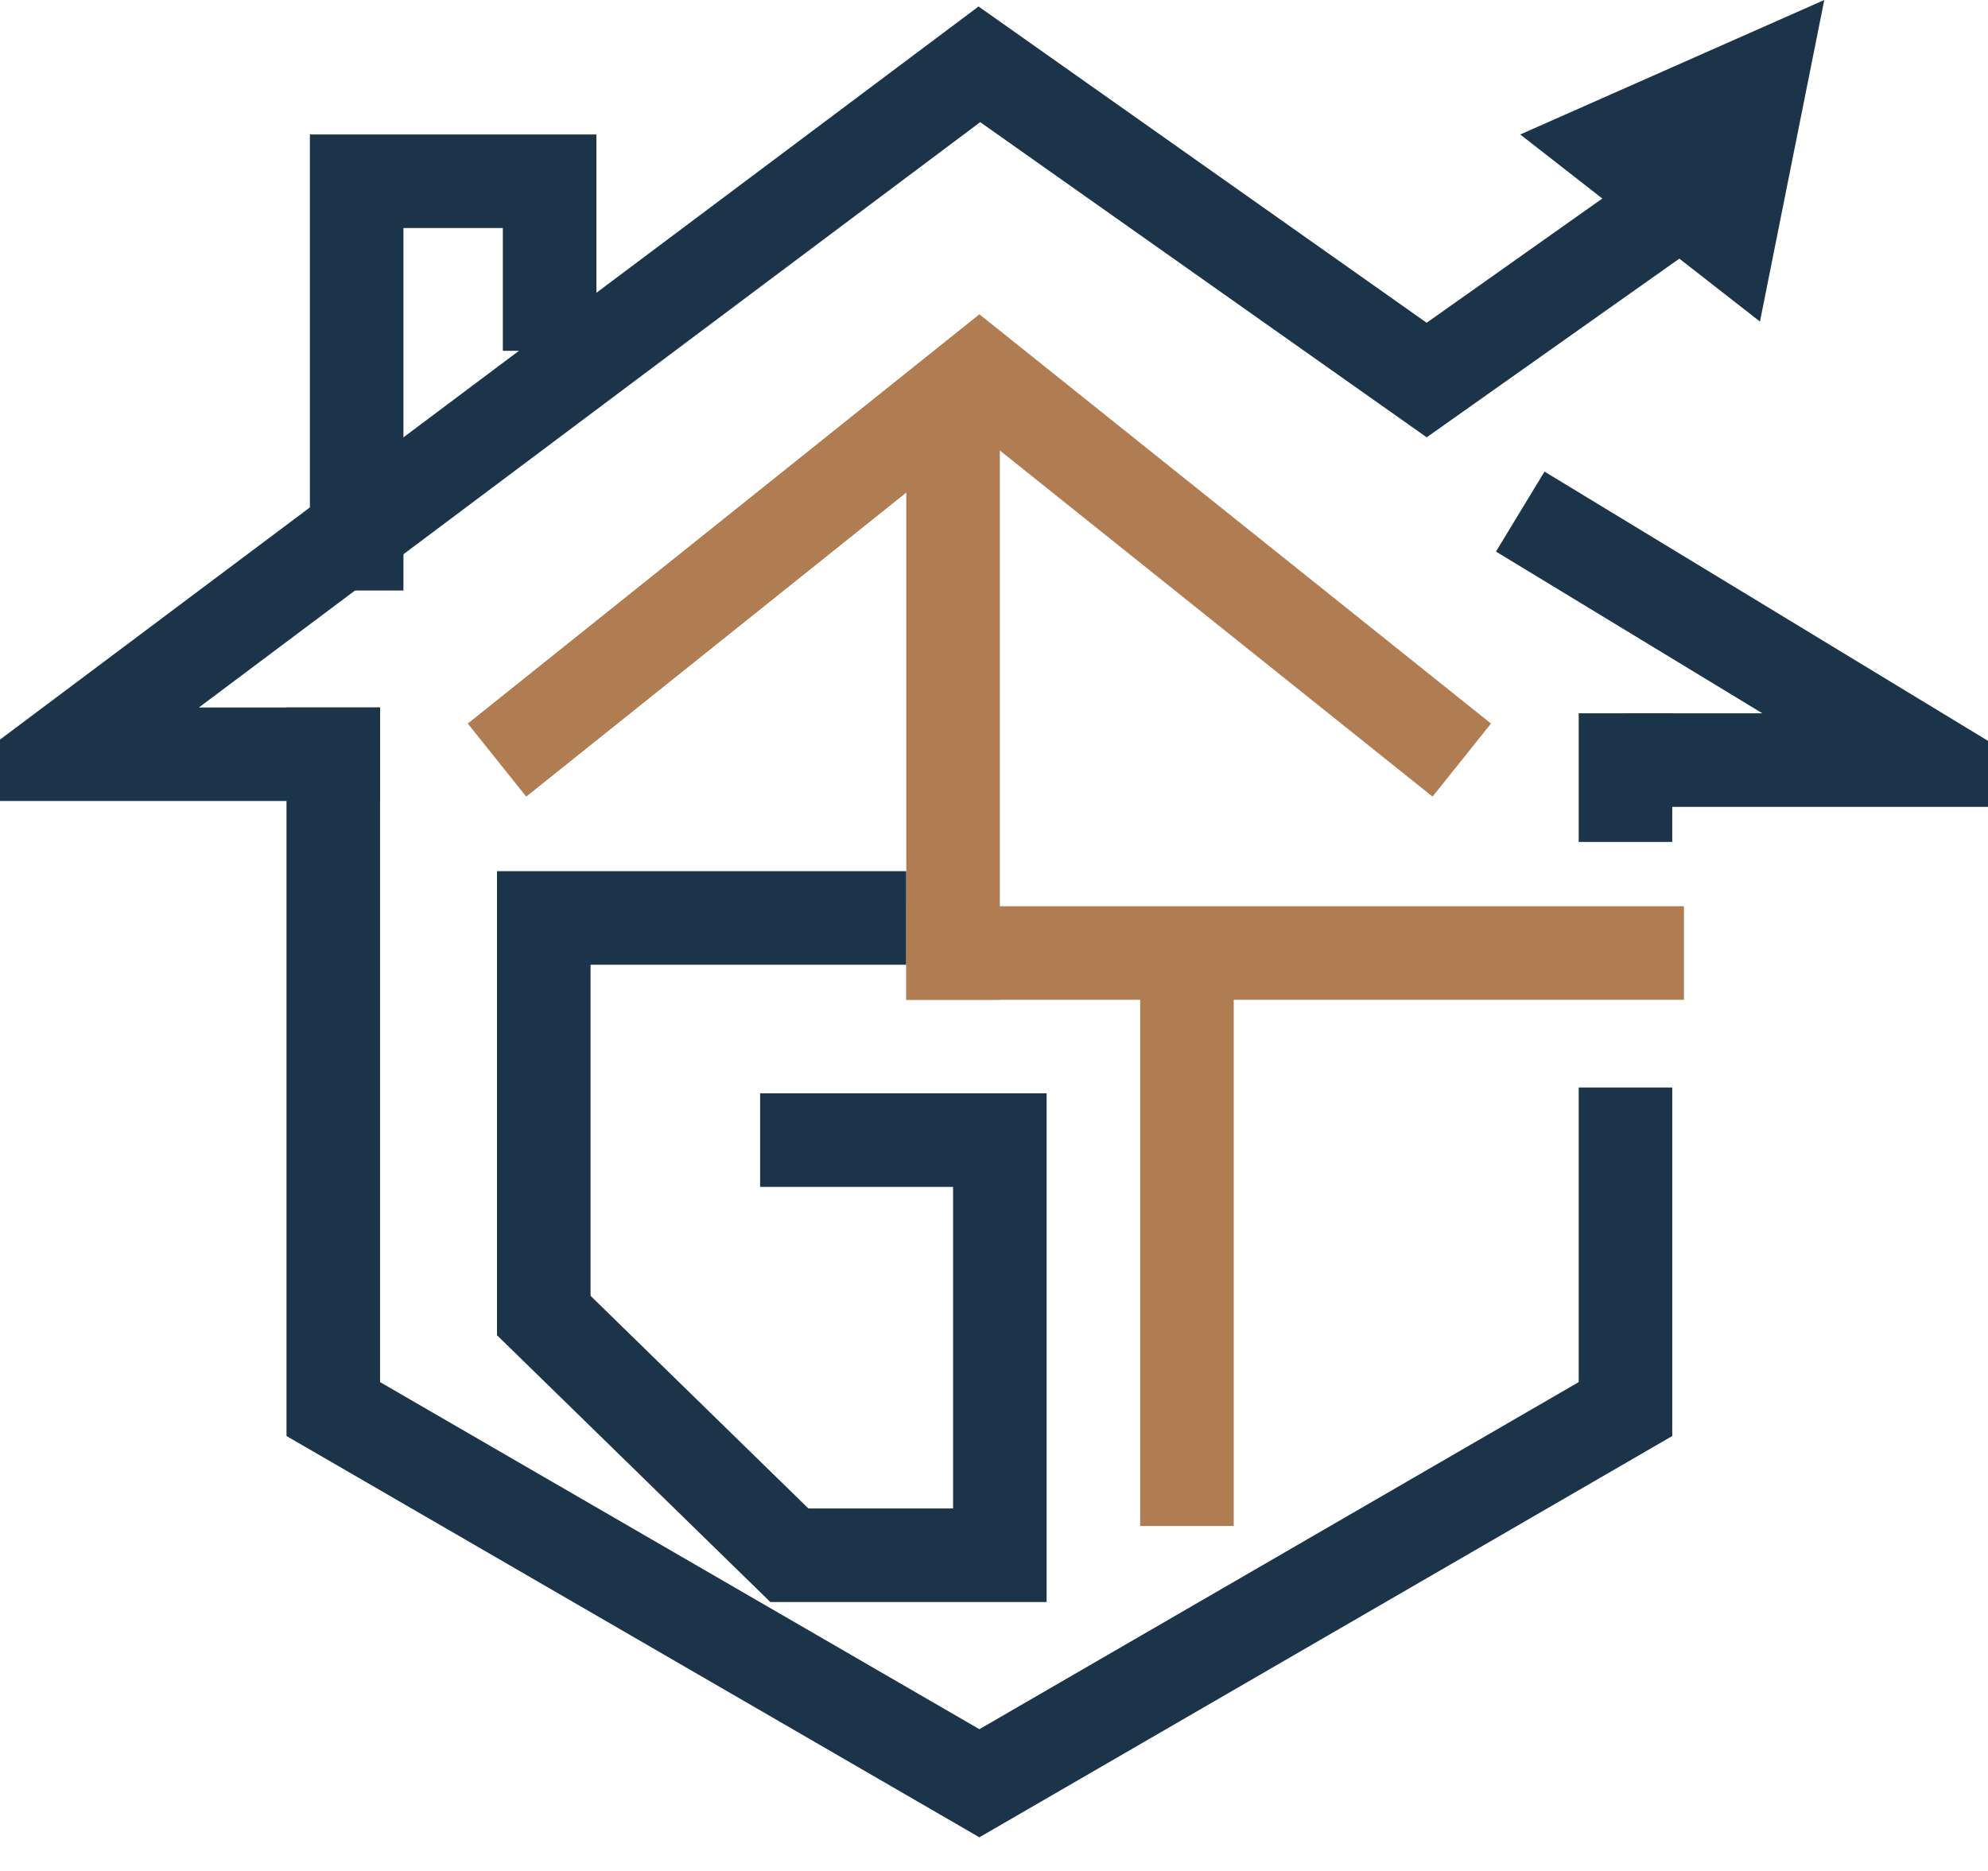
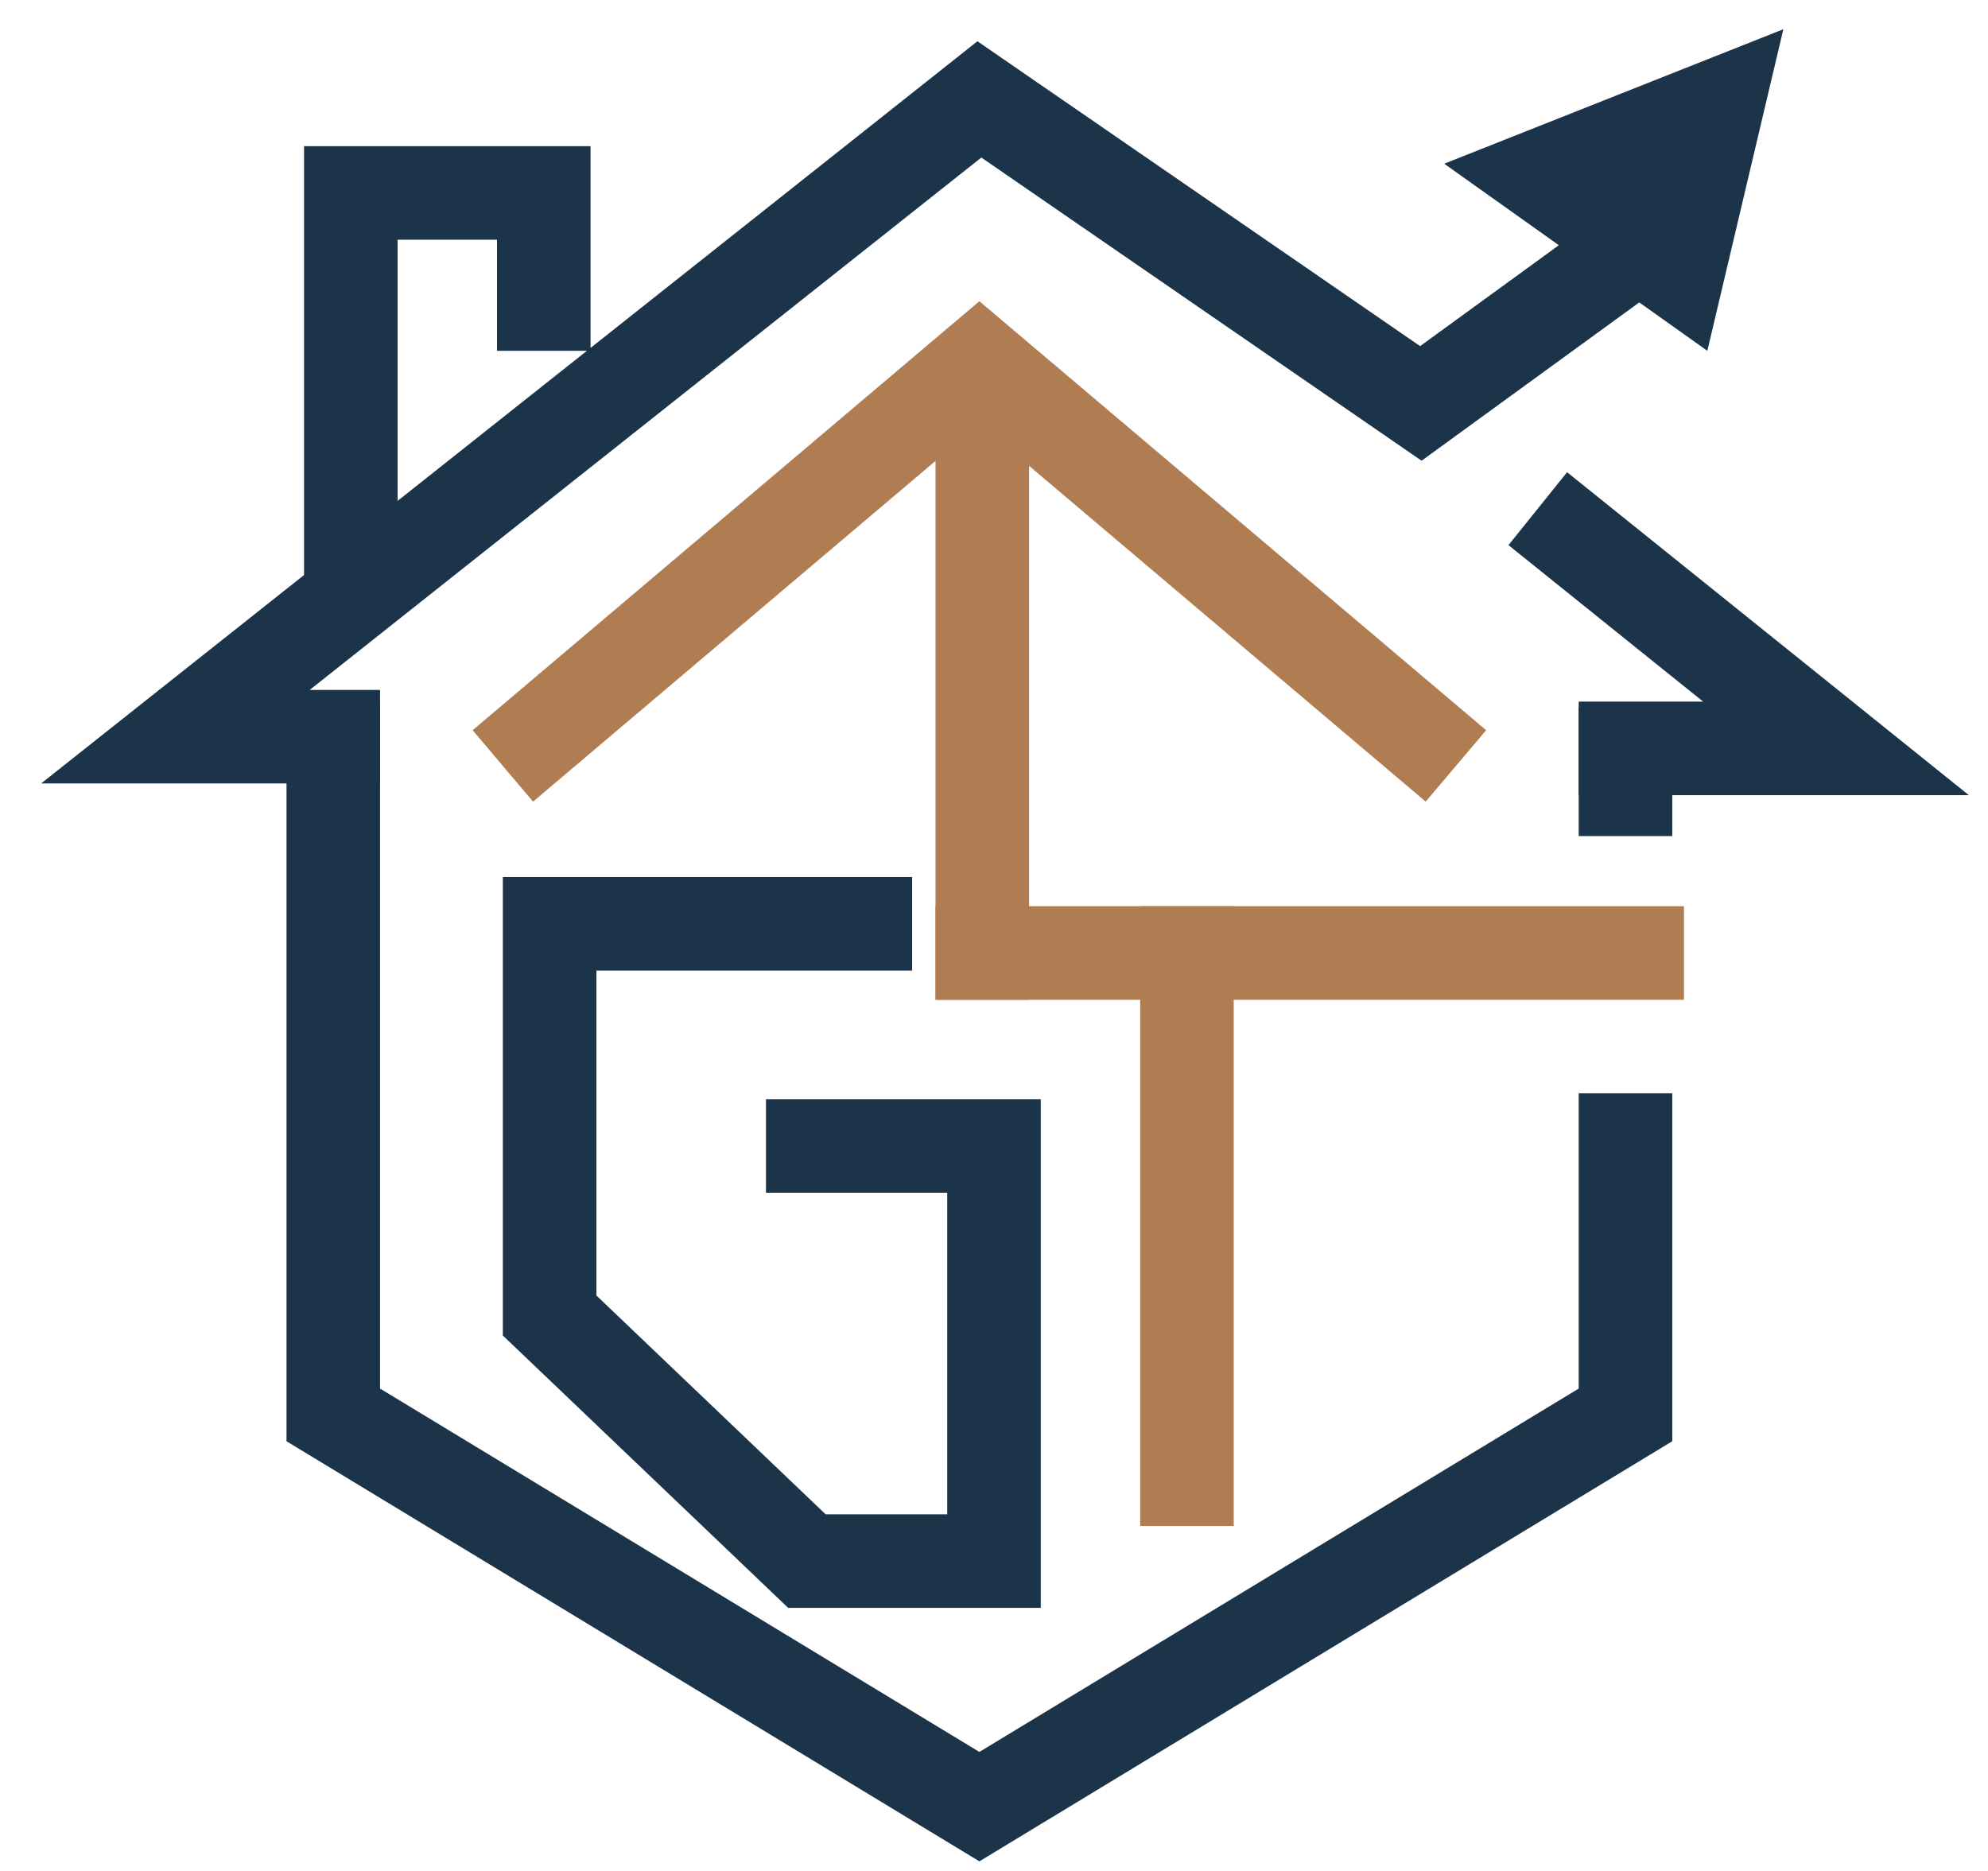
<svg xmlns="http://www.w3.org/2000/svg" viewBox="20 30 680 640" role="img" aria-label="GetTradePros">
-   <g fill="none" stroke-linecap="butt" stroke-linejoin="miter" stroke-width="32">
+   <g fill="none" stroke-linecap="butt" stroke-linejoin="miter" stroke-miterlimit="10" stroke-width="32">
    <g stroke="#1b3449">
-       <path d="M150 288 H40 L355 52 L508 160 L590 102" />
-       <path d="M142 232 V92 H208 V150" />
-       <path d="M540 205 L680 290 H576" />
-       <path d="M576 274 V318" />
-       <path d="M576 402 V512 L355 640 L134 512 V272" />
-       <path d="M330 344 H206 V480 L290 562 H362 V420 H280" />
+       <path d="M150 282 H80 L355 64 L506 168 L572 120" />
+       <path d="M140 230 V96 H206 V150" />
+       <path d="M546 204 L648 286 H560" />
+       <path d="M576 272 V316" />
+       <path d="M576 404 V514 L355 648 L134 514 V270" />
+       <path d="M332 346 H208 V480 L296 564 H360 V422 H282" />
    </g>
-     <path d="M540 76 L644 30 L622 140 Z" fill="#1b3449" stroke="none" />
+     <path d="M514 86 L630 40 L604 150 Z" fill="#1b3449" />
    <g stroke="#b07c52">
-       <path d="M190 290 L355 158 L520 290" />
-       <path d="M346 176 V372" />
-       <path d="M330 356 H596" />
-       <path d="M426 356 V552" />
+       <path d="M192 292 L355 154 L518 292" />
+       <path d="M356 168 V372" />
+       <path d="M340 356 H596" />
+       <path d="M426 340 V552" />
    </g>
  </g>
</svg>
